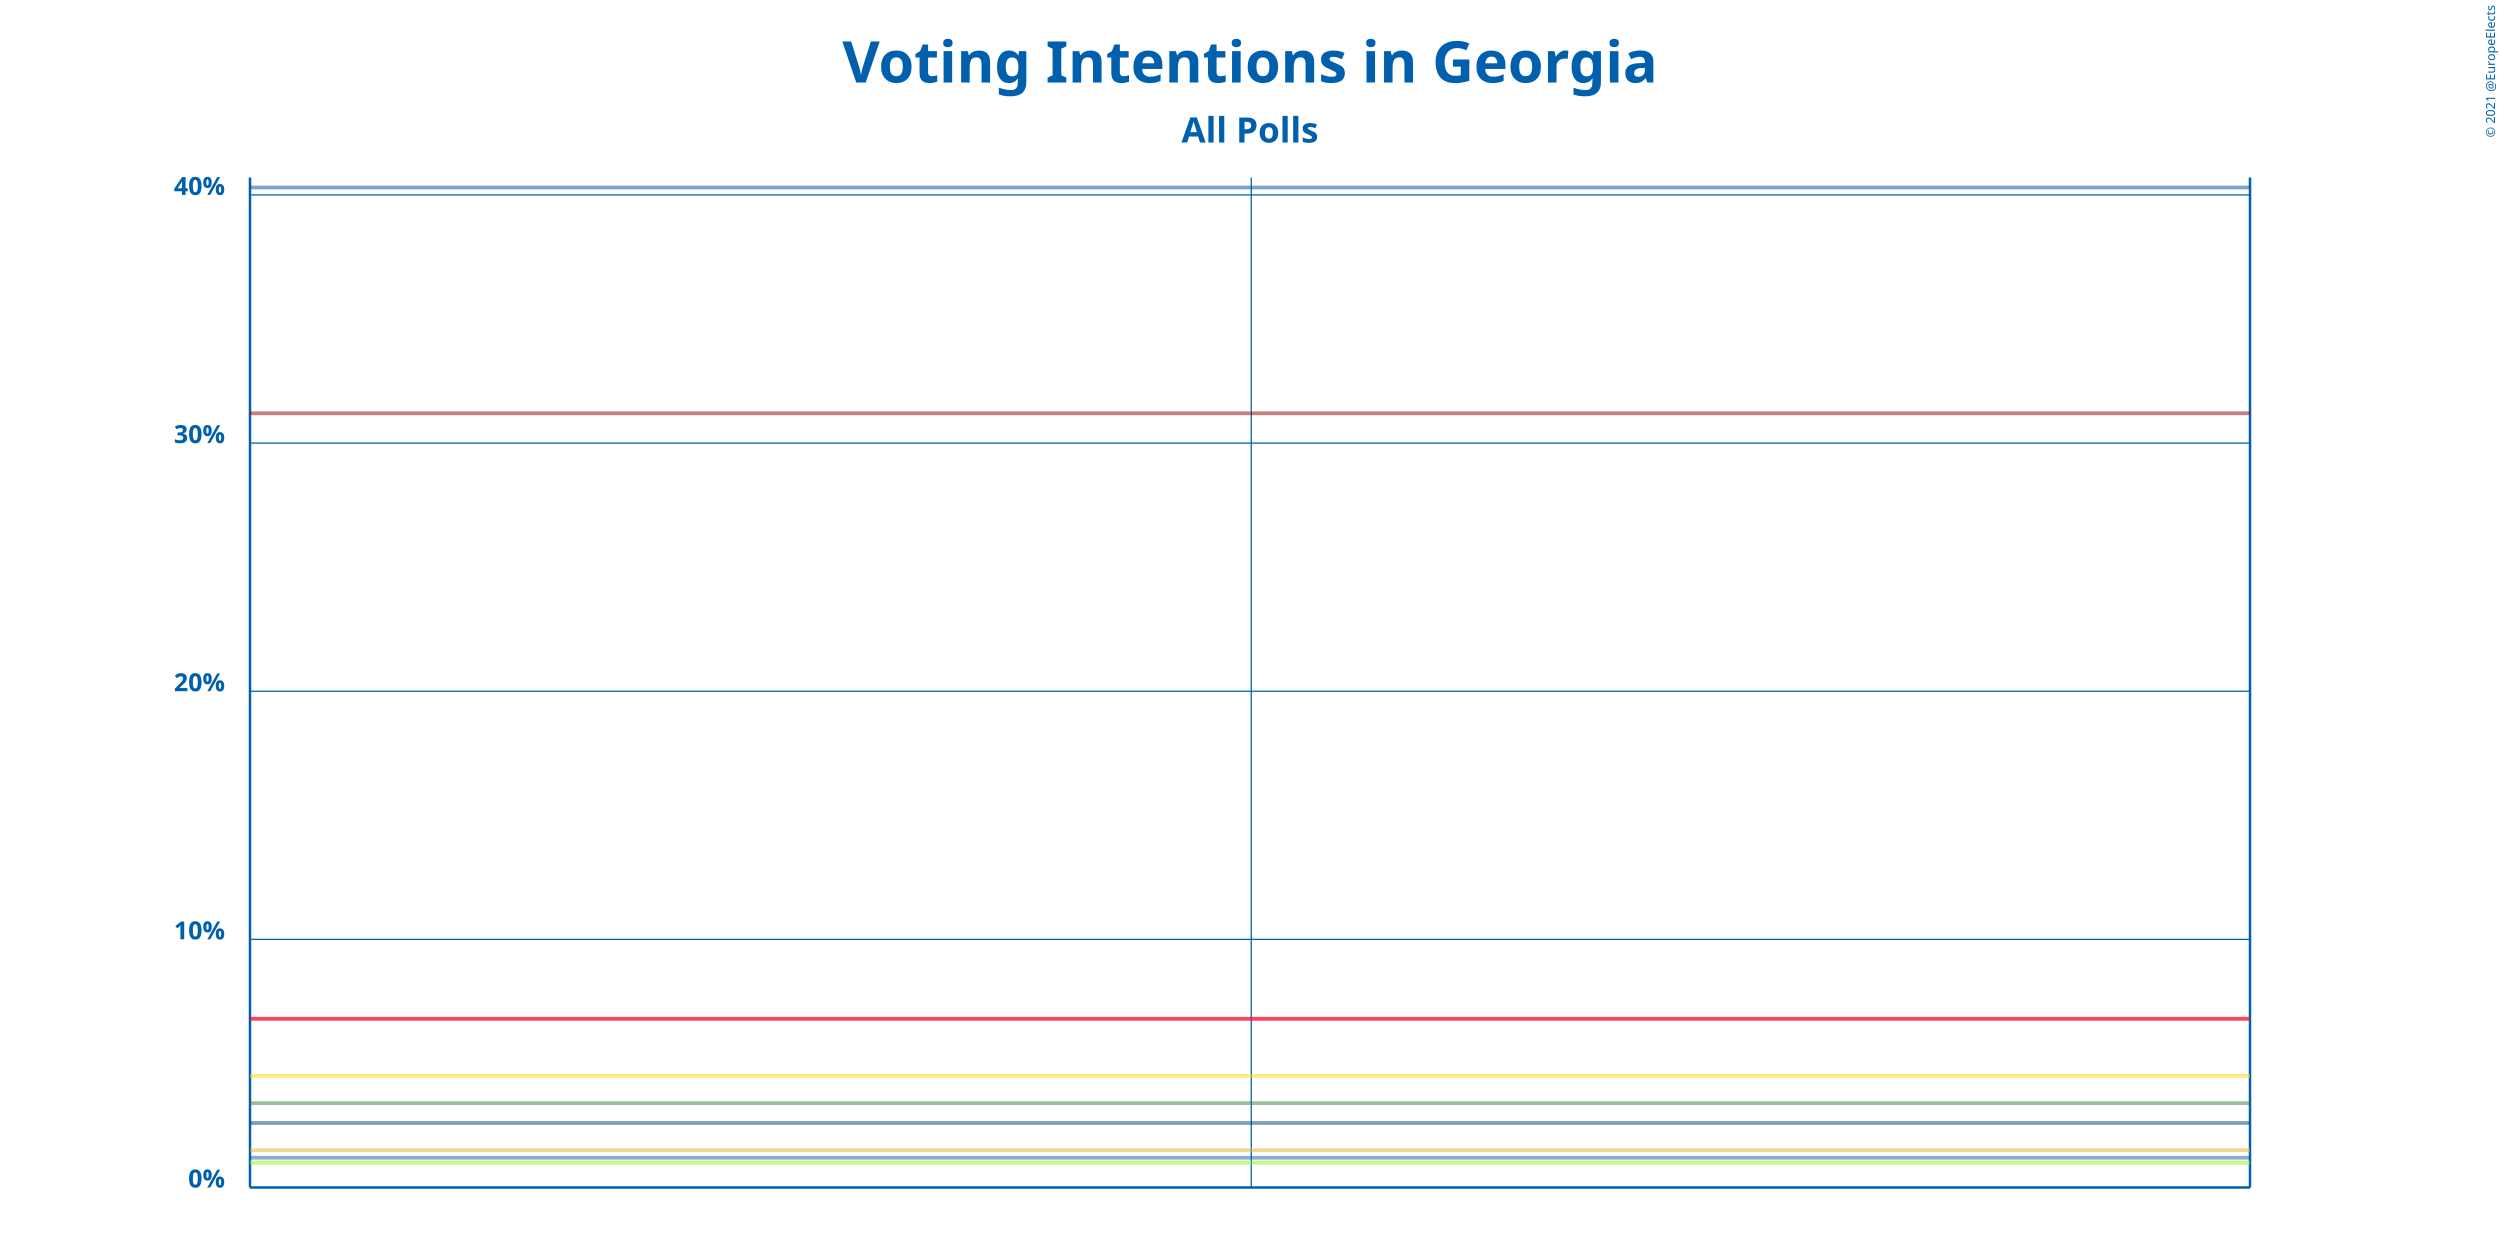
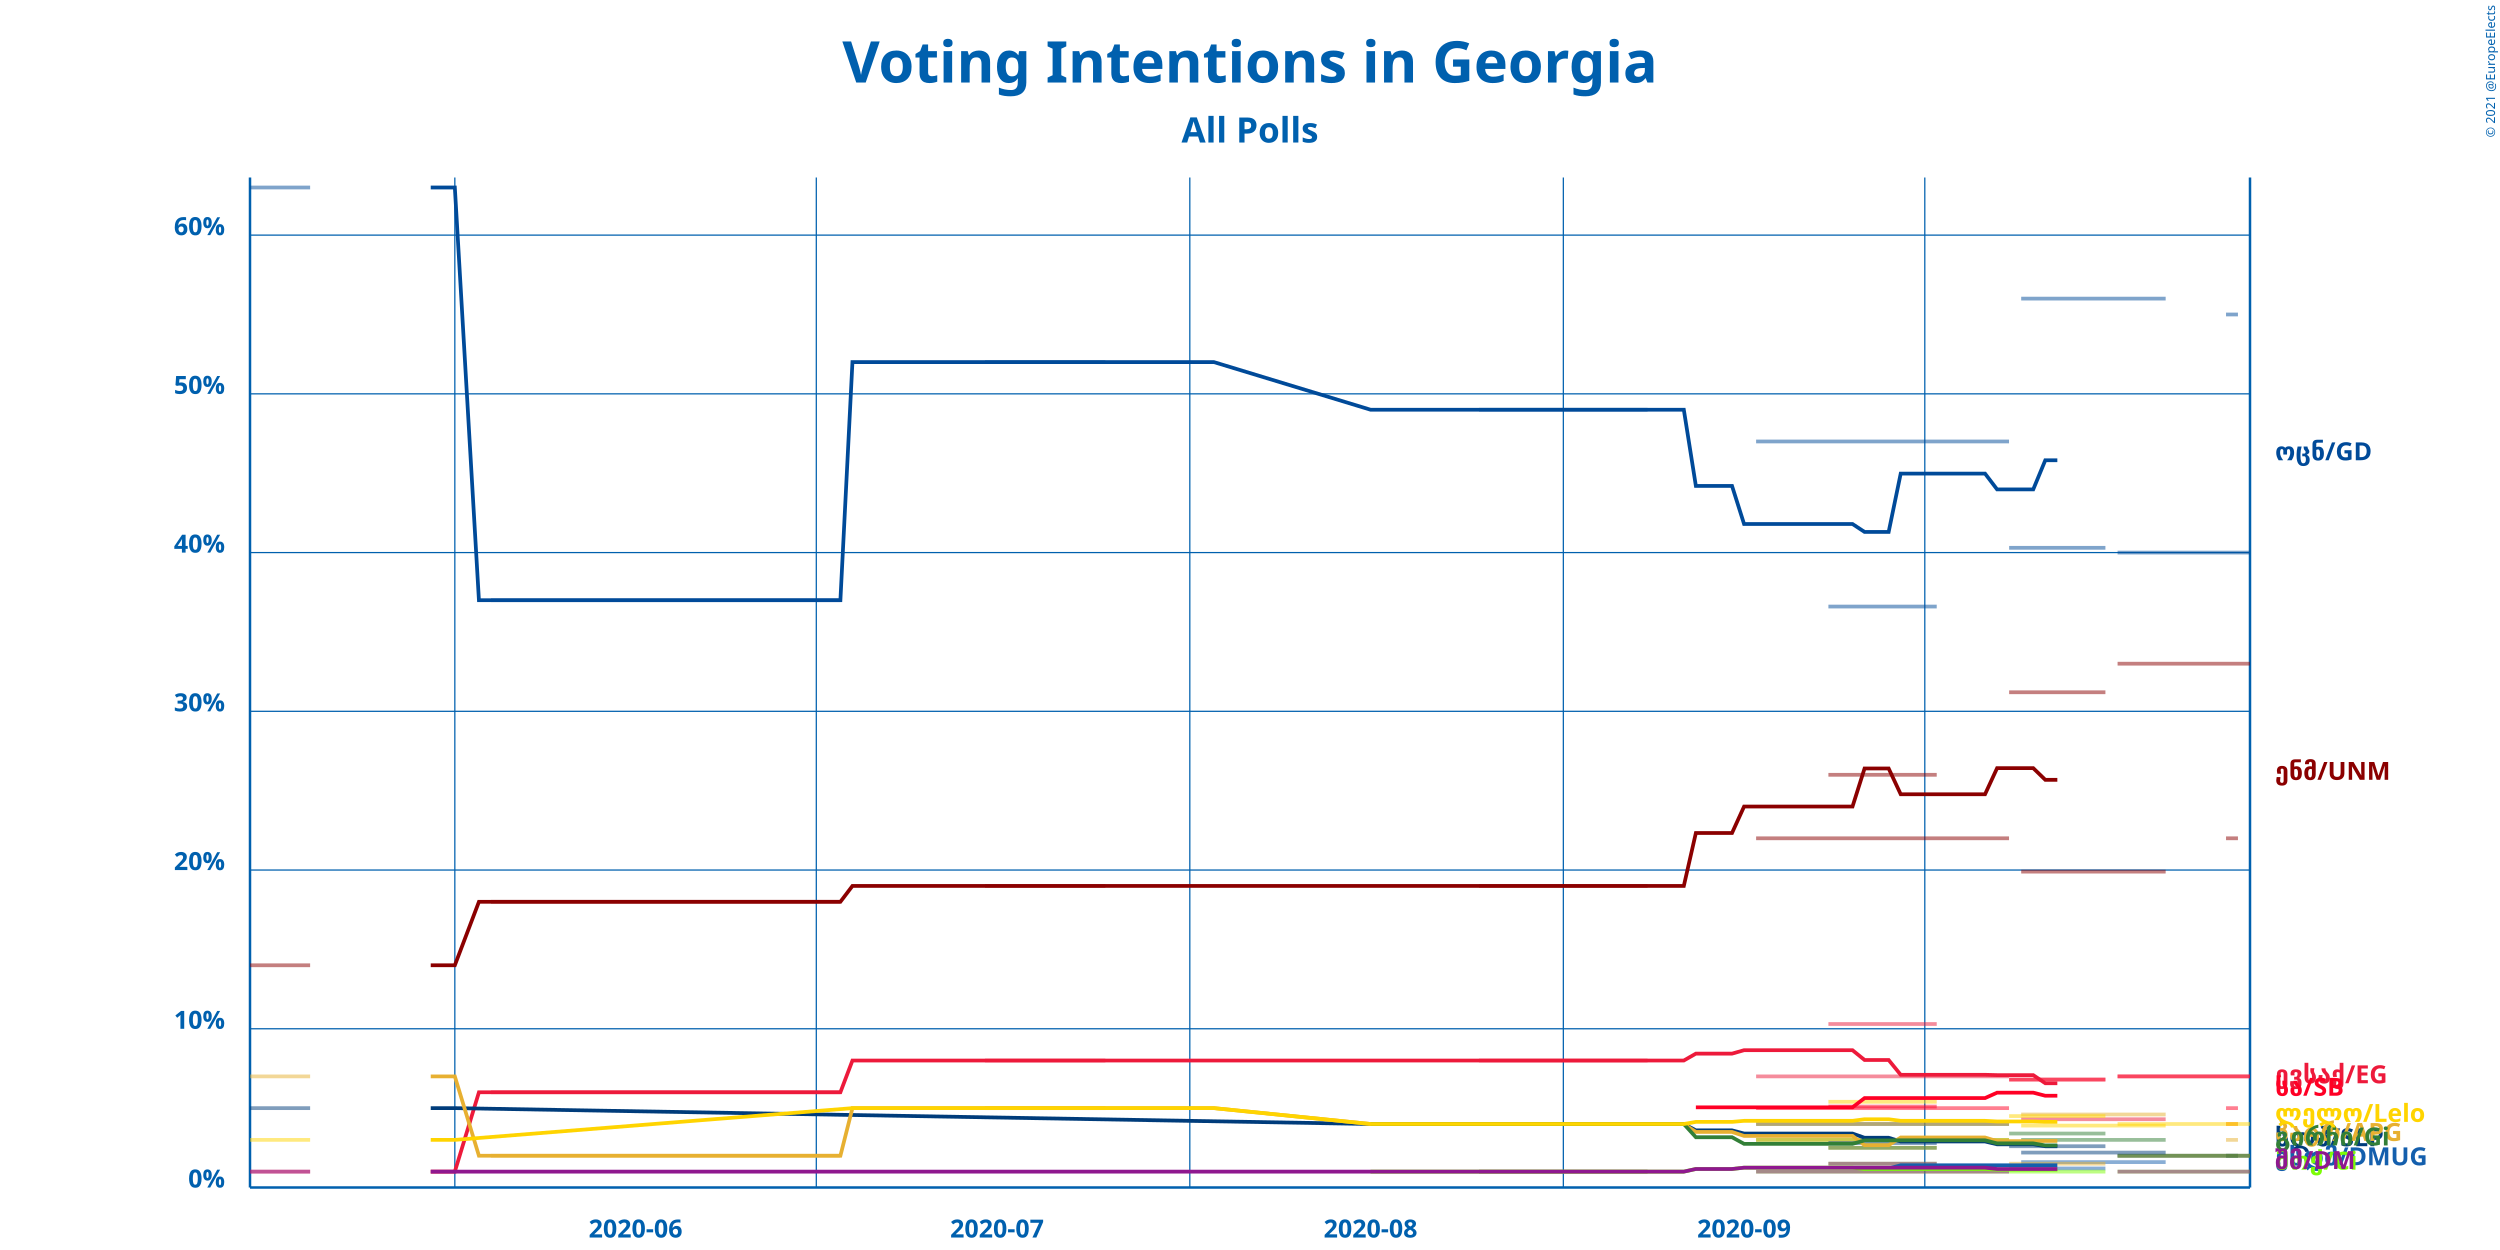
<svg HEIGHT="1000" WIDTH="2000">
  <rect fill="#FFFFFF" height="1000" stroke="none" width="2000" x="0" y="0" />
  <text fill="#0060AE" font-family="'Advent Pro'" font-size="46px" font-style="normal" font-weight="bold" text-align="center" text-anchor="middle" x="1000" y="66">Voting Intentions in Georgia</text>
  <text fill="#0060AE" font-family="'Advent Pro'" font-size="28px" font-style="normal" font-weight="bold" text-align="center" text-anchor="middle" x="1000" y="114">All Polls</text>
  <text fill="#0060AE" font-family="'Advent Pro'" font-size="10px" font-style="normal" font-weight="normal" text-align="center" text-anchor="end" transform="rotate(270)" x="-4" y="1996">© 2021 @EuropeElects</text>
  <g>
    <g>
      <line stroke="#0060AE" stroke-width="2" x1="200.0" x2="1800.0" y1="950.0" y2="950.0" />
      <text fill="#0060AE" font-family="'Advent Pro'" font-size="20px" font-style="normal" font-weight="bold" text-align="center" text-anchor="end" x="180.0" y="950.0">0%</text>
      <line stroke="#0060AE" stroke-width="2" x1="200.0" x2="200.0" y1="950.0" y2="142.0" />
      <line stroke="#0060AE" stroke-width="2" x1="1800.0" x2="1800.0" y1="950.0" y2="142.0" />
-       <line stroke="#0060AE" stroke-width="1" x1="1001.001" x2="1001.001" y1="950.0" y2="142.0" />
-       <line stroke="#0060AE" stroke-width="1" x1="200.0" x2="1800.0" y1="751.489" y2="751.489" />
-       <text fill="#0060AE" font-family="'Advent Pro'" font-size="20px" font-style="normal" font-weight="bold" text-align="center" text-anchor="end" x="180.0" y="751.489">10%</text>
-       <line stroke="#0060AE" stroke-width="1" x1="200.0" x2="1800.0" y1="552.978" y2="552.978" />
-       <text fill="#0060AE" font-family="'Advent Pro'" font-size="20px" font-style="normal" font-weight="bold" text-align="center" text-anchor="end" x="180.0" y="552.978">20%</text>
-       <line stroke="#0060AE" stroke-width="1" x1="200.0" x2="1800.0" y1="354.467" y2="354.467" />
-       <text fill="#0060AE" font-family="'Advent Pro'" font-size="20px" font-style="normal" font-weight="bold" text-align="center" text-anchor="end" x="180.0" y="354.467">30%</text>
-       <line stroke="#0060AE" stroke-width="1" x1="200.0" x2="1800.0" y1="155.955" y2="155.955" />
-       <text fill="#0060AE" font-family="'Advent Pro'" font-size="20px" font-style="normal" font-weight="bold" text-align="center" text-anchor="end" x="180.0" y="155.955">40%</text>
+       <line stroke="#0060AE" stroke-width="1" x1="363.865" x2="363.865" y1="950.0" y2="142.0" />
+       <text fill="#0060AE" font-family="'Advent Pro'" font-size="20px" font-style="normal" font-weight="bold" text-align="center" text-anchor="middle" x="508.452" y="990.0">2020-06</text>
+       <line stroke="#0060AE" stroke-width="1" x1="653.039" x2="653.039" y1="950.0" y2="142.0" />
+       <text fill="#0060AE" font-family="'Advent Pro'" font-size="20px" font-style="normal" font-weight="bold" text-align="center" text-anchor="middle" x="797.626" y="990.0">2020-07</text>
+       <line stroke="#0060AE" stroke-width="1" x1="951.853" x2="951.853" y1="950.0" y2="142.0" />
+       <text fill="#0060AE" font-family="'Advent Pro'" font-size="20px" font-style="normal" font-weight="bold" text-align="center" text-anchor="middle" x="1096.44" y="990.0">2020-08</text>
+       <line stroke="#0060AE" stroke-width="1" x1="1250.666" x2="1250.666" y1="950.0" y2="142.0" />
+       <text fill="#0060AE" font-family="'Advent Pro'" font-size="20px" font-style="normal" font-weight="bold" text-align="center" text-anchor="middle" x="1395.253" y="990.0">2020-09</text>
+       <line stroke="#0060AE" stroke-width="1" x1="1539.84" x2="1539.84" y1="950.0" y2="142.0" />
+       <line stroke="#0060AE" stroke-width="1" x1="200.0" x2="1800.0" y1="823.016" y2="823.016" />
+       <text fill="#0060AE" font-family="'Advent Pro'" font-size="20px" font-style="normal" font-weight="bold" text-align="center" text-anchor="end" x="180.0" y="823.016">10%</text>
+       <line stroke="#0060AE" stroke-width="1" x1="200.0" x2="1800.0" y1="696.032" y2="696.032" />
+       <text fill="#0060AE" font-family="'Advent Pro'" font-size="20px" font-style="normal" font-weight="bold" text-align="center" text-anchor="end" x="180.0" y="696.032">20%</text>
+       <line stroke="#0060AE" stroke-width="1" x1="200.0" x2="1800.0" y1="569.048" y2="569.048" />
+       <text fill="#0060AE" font-family="'Advent Pro'" font-size="20px" font-style="normal" font-weight="bold" text-align="center" text-anchor="end" x="180.0" y="569.048">30%</text>
+       <line stroke="#0060AE" stroke-width="1" x1="200.0" x2="1800.0" y1="442.063" y2="442.063" />
+       <text fill="#0060AE" font-family="'Advent Pro'" font-size="20px" font-style="normal" font-weight="bold" text-align="center" text-anchor="end" x="180.0" y="442.063">40%</text>
+       <line stroke="#0060AE" stroke-width="1" x1="200.0" x2="1800.0" y1="315.079" y2="315.079" />
+       <text fill="#0060AE" font-family="'Advent Pro'" font-size="20px" font-style="normal" font-weight="bold" text-align="center" text-anchor="end" x="180.0" y="315.079">50%</text>
+       <line stroke="#0060AE" stroke-width="1" x1="200.0" x2="1800.0" y1="188.095" y2="188.095" />
+       <text fill="#0060AE" font-family="'Advent Pro'" font-size="20px" font-style="normal" font-weight="bold" text-align="center" text-anchor="end" x="180.0" y="188.095">60%</text>
    </g>
    <g>
-       <line stroke="#004A99" stroke-opacity="0.5" stroke-width="3" x1="200.0" x2="1800.0" y1="150.0" y2="150.0" />
-       <line stroke="#8B0000" stroke-opacity="0.5" stroke-width="3" x1="200.0" x2="1800.0" y1="330.645" y2="330.645" />
-       <line stroke="#ED1A3B" stroke-opacity="0.5" stroke-width="3" x1="200.0" x2="1800.0" y1="815.012" y2="815.012" />
-       <line stroke="#003C7B" stroke-opacity="0.5" stroke-width="3" x1="200.0" x2="1800.0" y1="898.387" y2="898.387" />
-       <line stroke="#E7B031" stroke-opacity="0.5" stroke-width="3" x1="200.0" x2="1800.0" y1="920.223" y2="920.223" />
-       <line stroke="#145FAD" stroke-opacity="0.5" stroke-width="3" x1="200.0" x2="1800.0" y1="926.179" y2="926.179" />
-       <line stroke="#7CFC07" stroke-opacity="0.5" stroke-width="3" x1="200.0" x2="1800.0" y1="930.149" y2="930.149" />
-       <line stroke="#327F37" stroke-opacity="0.5" stroke-width="3" x1="200.0" x2="1800.0" y1="882.506" y2="882.506" />
-       <line stroke="#FFD400" stroke-opacity="0.5" stroke-width="3" x1="200.0" x2="1800.0" y1="860.67" y2="860.67" />
-       <line stroke="#FF0025" stroke-opacity="0.5" stroke-width="3" x1="200.0" x2="1800.0" y1="815.012" y2="815.012" />
+       <line stroke="#004A99" stroke-opacity="0.5" stroke-width="3" x1="1780.818" x2="1790.361" y1="251.587" y2="251.587" />
+       <line stroke="#8B0000" stroke-opacity="0.5" stroke-width="3" x1="1780.818" x2="1790.361" y1="670.635" y2="670.635" />
+       <line stroke="#ED1A3B" stroke-opacity="0.5" stroke-width="3" x1="1780.818" x2="1790.361" y1="899.206" y2="899.206" />
+       <line stroke="#003C7B" stroke-opacity="0.5" stroke-width="3" x1="1780.818" x2="1790.361" y1="924.603" y2="924.603" />
+       <line stroke="#E7B031" stroke-opacity="0.5" stroke-width="3" x1="1780.818" x2="1790.361" y1="911.905" y2="911.905" />
+       <line stroke="#327F37" stroke-opacity="0.5" stroke-width="3" x1="1780.818" x2="1790.361" y1="924.603" y2="924.603" />
+       <line stroke="#FFD400" stroke-opacity="0.5" stroke-width="3" x1="1780.818" x2="1790.361" y1="899.206" y2="899.206" />
+       <line stroke="#FF0025" stroke-opacity="0.5" stroke-width="3" x1="1780.818" x2="1790.361" y1="886.508" y2="886.508" />
+       <line stroke-opacity="0.5" stroke-width="3" x1="1780.818" x2="1790.361" y1="848.413" y2="848.413" />
+       <line stroke="#004A99" stroke-opacity="0.5" stroke-width="3" x1="1694.066" x2="1800.0" y1="442.063" y2="442.063" />
+       <line stroke="#8B0000" stroke-opacity="0.5" stroke-width="3" x1="1694.066" x2="1800.0" y1="530.952" y2="530.952" />
+       <line stroke="#ED1A3B" stroke-opacity="0.5" stroke-width="3" x1="1694.066" x2="1800.0" y1="861.111" y2="861.111" />
+       <line stroke="#003C7B" stroke-opacity="0.5" stroke-width="3" x1="1694.066" x2="1800.0" y1="924.603" y2="924.603" />
+       <line stroke="#E7B031" stroke-opacity="0.5" stroke-width="3" x1="1694.066" x2="1800.0" y1="924.603" y2="924.603" />
+       <line stroke="#7CFC07" stroke-opacity="0.5" stroke-width="3" x1="1694.066" x2="1800.0" y1="937.302" y2="937.302" />
+       <line stroke="#327F37" stroke-opacity="0.5" stroke-width="3" x1="1694.066" x2="1800.0" y1="924.603" y2="924.603" />
+       <line stroke="#FFD400" stroke-opacity="0.5" stroke-width="3" x1="1694.066" x2="1800.0" y1="899.206" y2="899.206" />
+       <line stroke="#8F188F" stroke-opacity="0.5" stroke-width="3" x1="1694.066" x2="1800.0" y1="937.302" y2="937.302" />
+       <line stroke="#FF0025" stroke-opacity="0.5" stroke-width="3" x1="1694.066" x2="1800.0" y1="861.111" y2="861.111" />
+       <line stroke="#004A99" stroke-opacity="0.5" stroke-width="3" x1="1616.953" x2="1732.526" y1="238.889" y2="238.889" />
+       <line stroke="#8B0000" stroke-opacity="0.5" stroke-width="3" x1="1616.953" x2="1732.526" y1="697.302" y2="697.302" />
+       <line stroke="#ED1A3B" stroke-opacity="0.5" stroke-width="3" x1="1616.953" x2="1732.526" y1="895.397" y2="895.397" />
+       <line stroke="#003C7B" stroke-opacity="0.5" stroke-width="3" x1="1616.953" x2="1732.526" y1="922.063" y2="922.063" />
+       <line stroke="#E7B031" stroke-opacity="0.5" stroke-width="3" x1="1616.953" x2="1732.526" y1="891.587" y2="891.587" />
+       <line stroke="#145FAD" stroke-opacity="0.5" stroke-width="3" x1="1616.953" x2="1732.526" y1="929.683" y2="929.683" />
+       <line stroke="#327F37" stroke-opacity="0.5" stroke-width="3" x1="1616.953" x2="1732.526" y1="911.905" y2="911.905" />
+       <line stroke="#FFD400" stroke-opacity="0.5" stroke-width="3" x1="1616.953" x2="1732.526" y1="900.476" y2="900.476" />
+       <line stroke-opacity="0.5" stroke-width="3" x1="1616.953" x2="1732.526" y1="892.857" y2="892.857" />
+       <line stroke="#004A99" stroke-opacity="0.5" stroke-width="3" x1="1607.314" x2="1684.33" y1="438.254" y2="438.254" />
+       <line stroke="#8B0000" stroke-opacity="0.5" stroke-width="3" x1="1607.314" x2="1684.33" y1="553.81" y2="553.81" />
+       <line stroke="#ED1A3B" stroke-opacity="0.5" stroke-width="3" x1="1607.314" x2="1684.33" y1="863.651" y2="863.651" />
+       <line stroke="#003C7B" stroke-opacity="0.5" stroke-width="3" x1="1607.314" x2="1684.33" y1="916.984" y2="916.984" />
+       <line stroke="#E7B031" stroke-opacity="0.5" stroke-width="3" x1="1607.314" x2="1684.33" y1="930.952" y2="930.952" />
+       <line stroke="#145FAD" stroke-opacity="0.5" stroke-width="3" x1="1607.314" x2="1684.33" y1="934.762" y2="934.762" />
+       <line stroke="#7CFC07" stroke-opacity="0.5" stroke-width="3" x1="1607.314" x2="1684.33" y1="937.302" y2="937.302" />
+       <line stroke="#327F37" stroke-opacity="0.5" stroke-width="3" x1="1607.314" x2="1684.33" y1="906.825" y2="906.825" />
+       <line stroke="#FFD400" stroke-opacity="0.5" stroke-width="3" x1="1607.314" x2="1684.33" y1="892.857" y2="892.857" />
+       <line stroke="#FF0025" stroke-opacity="0.5" stroke-width="3" x1="1607.314" x2="1684.33" y1="863.651" y2="863.651" />
+       <line stroke="#004A99" stroke-opacity="0.5" stroke-width="3" x1="1404.892" x2="1607.217" y1="353.175" y2="353.175" />
+       <line stroke="#8B0000" stroke-opacity="0.5" stroke-width="3" x1="1404.892" x2="1607.217" y1="670.635" y2="670.635" />
+       <line stroke="#ED1A3B" stroke-opacity="0.5" stroke-width="3" x1="1404.892" x2="1607.217" y1="861.111" y2="861.111" />
+       <line stroke="#003C7B" stroke-opacity="0.5" stroke-width="3" x1="1404.892" x2="1607.217" y1="899.206" y2="899.206" />
+       <line stroke="#E7B031" stroke-opacity="0.5" stroke-width="3" x1="1404.892" x2="1607.217" y1="899.206" y2="899.206" />
+       <line stroke="#7CFC07" stroke-opacity="0.5" stroke-width="3" x1="1404.892" x2="1607.217" y1="937.302" y2="937.302" />
+       <line stroke="#327F37" stroke-opacity="0.5" stroke-width="3" x1="1404.892" x2="1607.217" y1="911.905" y2="911.905" />
+       <line stroke="#FFD400" stroke-opacity="0.5" stroke-width="3" x1="1404.892" x2="1607.217" y1="911.905" y2="911.905" />
+       <line stroke="#8F188F" stroke-opacity="0.5" stroke-width="3" x1="1404.892" x2="1607.217" y1="937.302" y2="937.302" />
+       <line stroke="#FF0025" stroke-opacity="0.5" stroke-width="3" x1="1404.892" x2="1607.217" y1="886.508" y2="886.508" />
+       <line stroke-opacity="0.5" stroke-width="3" x1="1404.892" x2="1607.217" y1="937.302" y2="937.302" />
+       <line stroke="#004A99" stroke-opacity="0.5" stroke-width="3" x1="1462.727" x2="1549.382" y1="485.238" y2="485.238" />
+       <line stroke="#8B0000" stroke-opacity="0.5" stroke-width="3" x1="1462.727" x2="1549.382" y1="619.841" y2="619.841" />
+       <line stroke="#ED1A3B" stroke-opacity="0.5" stroke-width="3" x1="1462.727" x2="1549.382" y1="819.206" y2="819.206" />
+       <line stroke="#003C7B" stroke-opacity="0.5" stroke-width="3" x1="1462.727" x2="1549.382" y1="914.444" y2="914.444" />
+       <line stroke="#E7B031" stroke-opacity="0.5" stroke-width="3" x1="1462.727" x2="1549.382" y1="918.254" y2="918.254" />
+       <line stroke="#7CFC07" stroke-opacity="0.5" stroke-width="3" x1="1462.727" x2="1549.382" y1="930.952" y2="930.952" />
+       <line stroke="#327F37" stroke-opacity="0.5" stroke-width="3" x1="1462.727" x2="1549.382" y1="918.254" y2="918.254" />
+       <line stroke="#FFD400" stroke-opacity="0.5" stroke-width="3" x1="1462.727" x2="1549.382" y1="881.429" y2="881.429" />
+       <line stroke="#8F188F" stroke-opacity="0.5" stroke-width="3" x1="1462.727" x2="1549.382" y1="930.952" y2="930.952" />
+       <line stroke="#FF0025" stroke-opacity="0.5" stroke-width="3" x1="1462.727" x2="1549.382" y1="885.238" y2="885.238" />
+       <line stroke="#004A99" stroke-opacity="0.5" stroke-width="3" x1="1183.192" x2="1318.043" y1="327.778" y2="327.778" />
+       <line stroke="#8B0000" stroke-opacity="0.5" stroke-width="3" x1="1183.192" x2="1318.043" y1="708.73" y2="708.73" />
+       <line stroke="#ED1A3B" stroke-opacity="0.5" stroke-width="3" x1="1183.192" x2="1318.043" y1="848.413" y2="848.413" />
+       <line stroke="#003C7B" stroke-opacity="0.5" stroke-width="3" x1="1183.192" x2="1318.043" y1="899.206" y2="899.206" />
+       <line stroke="#E7B031" stroke-opacity="0.5" stroke-width="3" x1="1183.192" x2="1318.043" y1="899.206" y2="899.206" />
+       <line stroke="#7CFC07" stroke-opacity="0.5" stroke-width="3" x1="1183.192" x2="1318.043" y1="937.302" y2="937.302" />
+       <line stroke="#327F37" stroke-opacity="0.5" stroke-width="3" x1="1183.192" x2="1318.043" y1="899.206" y2="899.206" />
+       <line stroke="#FFD400" stroke-opacity="0.5" stroke-width="3" x1="1183.192" x2="1318.043" y1="899.206" y2="899.206" />
+       <line stroke="#8F188F" stroke-opacity="0.5" stroke-width="3" x1="1183.192" x2="1318.043" y1="937.302" y2="937.302" />
+       <line stroke-opacity="0.5" stroke-width="3" x1="1183.192" x2="1318.043" y1="911.905" y2="911.905" />
+       <line stroke="#004A99" stroke-opacity="0.5" stroke-width="3" x1="787.987" x2="884.282" y1="289.683" y2="289.683" />
+       <line stroke="#8B0000" stroke-opacity="0.5" stroke-width="3" x1="787.987" x2="884.282" y1="708.73" y2="708.73" />
+       <line stroke="#ED1A3B" stroke-opacity="0.5" stroke-width="3" x1="787.987" x2="884.282" y1="848.413" y2="848.413" />
+       <line stroke="#E7B031" stroke-opacity="0.5" stroke-width="3" x1="787.987" x2="884.282" y1="886.508" y2="886.508" />
+       <line stroke="#FFD400" stroke-opacity="0.5" stroke-width="3" x1="787.987" x2="884.282" y1="886.508" y2="886.508" />
+       <line stroke-opacity="0.5" stroke-width="3" x1="787.987" x2="884.282" y1="899.206" y2="899.206" />
+       <line stroke="#004A99" stroke-opacity="0.5" stroke-width="3" x1="392.783" x2="672.221" y1="480.159" y2="480.159" />
+       <line stroke="#8B0000" stroke-opacity="0.5" stroke-width="3" x1="392.783" x2="672.221" y1="721.429" y2="721.429" />
+       <line stroke="#ED1A3B" stroke-opacity="0.5" stroke-width="3" x1="392.783" x2="672.221" y1="873.81" y2="873.81" />
+       <line stroke="#E7B031" stroke-opacity="0.5" stroke-width="3" x1="392.783" x2="672.221" y1="924.603" y2="924.603" />
+       <line stroke-opacity="0.5" stroke-width="3" x1="392.783" x2="672.221" y1="873.81" y2="873.81" />
+       <line stroke="#004A99" stroke-opacity="0.5" stroke-width="3" x1="200.0" x2="248.099" y1="150.0" y2="150.0" />
+       <line stroke="#8B0000" stroke-opacity="0.5" stroke-width="3" x1="200.0" x2="248.099" y1="772.222" y2="772.222" />
+       <line stroke="#ED1A3B" stroke-opacity="0.5" stroke-width="3" x1="200.0" x2="248.099" y1="937.302" y2="937.302" />
+       <line stroke="#003C7B" stroke-opacity="0.5" stroke-width="3" x1="200.0" x2="248.099" y1="886.508" y2="886.508" />
+       <line stroke="#E7B031" stroke-opacity="0.5" stroke-width="3" x1="200.0" x2="248.099" y1="861.111" y2="861.111" />
+       <line stroke="#FFD400" stroke-opacity="0.5" stroke-width="3" x1="200.0" x2="248.099" y1="911.905" y2="911.905" />
+       <line stroke="#8F188F" stroke-opacity="0.5" stroke-width="3" x1="200.0" x2="248.099" y1="937.302" y2="937.302" />
    </g>
-     <g />
+     <g>
+       <polyline fill="none" points="344.587,150.0 354.226,150.0 363.865,150.0  383.144,480.159 392.783,480.159 402.422,480.159 412.061,480.159 421.7,480.159 431.339,480.159 440.978,480.159 450.618,480.159 460.257,480.159 469.896,480.159 479.535,480.159 489.174,480.159 498.813,480.159 508.452,480.159 518.091,480.159 527.731,480.159 537.37,480.159 547.009,480.159 556.648,480.159 566.287,480.159 575.926,480.159 585.565,480.159 595.205,480.159 604.844,480.159 614.483,480.159 624.122,480.159 633.761,480.159 643.4,480.159 653.039,480.159 662.678,480.159 672.318,480.159 681.957,289.683 691.596,289.683 701.235,289.683 710.874,289.683 720.513,289.683 730.152,289.683 739.792,289.683 749.431,289.683 759.07,289.683 768.709,289.683 778.348,289.683 787.987,289.683 797.626,289.683 807.265,289.683 816.905,289.683 826.544,289.683 836.183,289.683 845.822,289.683 855.461,289.683 865.1,289.683 874.739,289.683 884.379,289.683 894.018,289.683 903.657,289.683 913.296,289.683 922.935,289.683 932.574,289.683 942.213,289.683 951.853,289.683 961.492,289.683 971.131,289.683             1096.44,327.778 1106.079,327.778 1115.718,327.778 1125.357,327.778 1134.996,327.778 1144.635,327.778 1154.274,327.778 1163.913,327.778 1173.553,327.778 1183.192,327.778 1192.831,327.778 1202.47,327.778 1212.109,327.778 1221.748,327.778 1231.387,327.778 1241.027,327.778 1250.666,327.778 1260.305,327.778 1269.944,327.778 1279.583,327.778 1289.222,327.778 1298.861,327.778 1308.501,327.778 1318.14,327.778 1327.779,327.778 1337.418,327.778 1347.057,327.778 1356.696,388.73 1366.335,388.73 1375.974,388.73 1385.614,388.73 1395.253,419.206 1404.892,419.206 1414.531,419.206 1424.17,419.206 1433.809,419.206 1443.448,419.206 1453.088,419.206 1462.727,419.206 1472.366,419.206 1482.005,419.206 1491.644,425.556 1501.283,425.556 1510.922,425.556 1520.561,378.889 1530.201,378.889 1539.84,378.889 1549.479,378.889 1559.118,378.889 1568.757,378.889 1578.396,378.889 1588.035,378.889 1597.675,391.524 1607.314,391.524 1616.953,391.524 1626.592,391.524 1636.231,368.201 1645.87,368.201" stroke="#004A99" stroke-width="3" />
+       <text fill="#004A99" font-family="'Advent Pro'" font-size="20px" font-style="normal" font-weight="bold" text-align="center" text-anchor="start" x="1820.0" y="368.201">ოცნ/GD</text>
+       <polyline fill="none" points="344.587,772.222 354.226,772.222 363.865,772.222  383.144,721.429 392.783,721.429 402.422,721.429 412.061,721.429 421.7,721.429 431.339,721.429 440.978,721.429 450.618,721.429 460.257,721.429 469.896,721.429 479.535,721.429 489.174,721.429 498.813,721.429 508.452,721.429 518.091,721.429 527.731,721.429 537.37,721.429 547.009,721.429 556.648,721.429 566.287,721.429 575.926,721.429 585.565,721.429 595.205,721.429 604.844,721.429 614.483,721.429 624.122,721.429 633.761,721.429 643.4,721.429 653.039,721.429 662.678,721.429 672.318,721.429 681.957,708.73 691.596,708.73 701.235,708.73 710.874,708.73 720.513,708.73 730.152,708.73 739.792,708.73 749.431,708.73 759.07,708.73 768.709,708.73 778.348,708.73 787.987,708.73 797.626,708.73 807.265,708.73 816.905,708.73 826.544,708.73 836.183,708.73 845.822,708.73 855.461,708.73 865.1,708.73 874.739,708.73 884.379,708.73 894.018,708.73 903.657,708.73 913.296,708.73 922.935,708.73 932.574,708.73 942.213,708.73 951.853,708.73 961.492,708.73 971.131,708.73             1096.44,708.73 1106.079,708.73 1115.718,708.73 1125.357,708.73 1134.996,708.73 1144.635,708.73 1154.274,708.73 1163.913,708.73 1173.553,708.73 1183.192,708.73 1192.831,708.73 1202.47,708.73 1212.109,708.73 1221.748,708.73 1231.387,708.73 1241.027,708.73 1250.666,708.73 1260.305,708.73 1269.944,708.73 1279.583,708.73 1289.222,708.73 1298.861,708.73 1308.501,708.73 1318.14,708.73 1327.779,708.73 1337.418,708.73 1347.057,708.73 1356.696,666.402 1366.335,666.402 1375.974,666.402 1385.614,666.402 1395.253,645.238 1404.892,645.238 1414.531,645.238 1424.17,645.238 1433.809,645.238 1443.448,645.238 1453.088,645.238 1462.727,645.238 1472.366,645.238 1482.005,645.238 1491.644,614.762 1501.283,614.762 1510.922,614.762 1520.561,635.397 1530.201,635.397 1539.84,635.397 1549.479,635.397 1559.118,635.397 1568.757,635.397 1578.396,635.397 1588.035,635.397 1597.675,614.508 1607.314,614.508 1616.953,614.508 1626.592,614.508 1636.231,623.862 1645.87,623.862" stroke="#8B0000" stroke-width="3" />
+       <text fill="#8B0000" font-family="'Advent Pro'" font-size="20px" font-style="normal" font-weight="bold" text-align="center" text-anchor="start" x="1820.0" y="623.862">ენმ/UNM</text>
+       <polyline fill="none" points="344.587,937.302 354.226,937.302 363.865,937.302  383.144,873.81 392.783,873.81 402.422,873.81 412.061,873.81 421.7,873.81 431.339,873.81 440.978,873.81 450.618,873.81 460.257,873.81 469.896,873.81 479.535,873.81 489.174,873.81 498.813,873.81 508.452,873.81 518.091,873.81 527.731,873.81 537.37,873.81 547.009,873.81 556.648,873.81 566.287,873.81 575.926,873.81 585.565,873.81 595.205,873.81 604.844,873.81 614.483,873.81 624.122,873.81 633.761,873.81 643.4,873.81 653.039,873.81 662.678,873.81 672.318,873.81 681.957,848.413 691.596,848.413 701.235,848.413 710.874,848.413 720.513,848.413 730.152,848.413 739.792,848.413 749.431,848.413 759.07,848.413 768.709,848.413 778.348,848.413 787.987,848.413 797.626,848.413 807.265,848.413 816.905,848.413 826.544,848.413 836.183,848.413 845.822,848.413 855.461,848.413 865.1,848.413 874.739,848.413 884.379,848.413 894.018,848.413 903.657,848.413 913.296,848.413 922.935,848.413 932.574,848.413 942.213,848.413 951.853,848.413 961.492,848.413 971.131,848.413             1096.44,848.413 1106.079,848.413 1115.718,848.413 1125.357,848.413 1134.996,848.413 1144.635,848.413 1154.274,848.413 1163.913,848.413 1173.553,848.413 1183.192,848.413 1192.831,848.413 1202.47,848.413 1212.109,848.413 1221.748,848.413 1231.387,848.413 1241.027,848.413 1250.666,848.413 1260.305,848.413 1269.944,848.413 1279.583,848.413 1289.222,848.413 1298.861,848.413 1308.501,848.413 1318.14,848.413 1327.779,848.413 1337.418,848.413 1347.057,848.413 1356.696,842.91 1366.335,842.91 1375.974,842.91 1385.614,842.91 1395.253,840.159 1404.892,840.159 1414.531,840.159 1424.17,840.159 1433.809,840.159 1443.448,840.159 1453.088,840.159 1462.727,840.159 1472.366,840.159 1482.005,840.159 1491.644,847.989 1501.283,847.989 1510.922,847.989 1520.561,859.841 1530.201,859.841 1539.84,859.841 1549.479,859.841 1559.118,859.841 1568.757,859.841 1578.396,859.841 1588.035,859.841 1597.675,860.095 1607.314,860.095 1616.953,860.095 1626.592,860.095 1636.231,866.614 1645.87,866.614" stroke="#ED1A3B" stroke-width="3" />
+       <text fill="#ED1A3B" font-family="'Advent Pro'" font-size="20px" font-style="normal" font-weight="bold" text-align="center" text-anchor="start" x="1820.0" y="866.614">ევსაქ/EG</text>
+       <polyline fill="none" points="344.587,886.508 354.226,886.508 363.865,886.508                                                                            1096.44,899.206 1106.079,899.206 1115.718,899.206 1125.357,899.206 1134.996,899.206 1144.635,899.206 1154.274,899.206 1163.913,899.206 1173.553,899.206 1183.192,899.206 1192.831,899.206 1202.47,899.206 1212.109,899.206 1221.748,899.206 1231.387,899.206 1241.027,899.206 1250.666,899.206 1260.305,899.206 1269.944,899.206 1279.583,899.206 1289.222,899.206 1298.861,899.206 1308.501,899.206 1318.14,899.206 1327.779,899.206 1337.418,899.206 1347.057,899.206 1356.696,904.286 1366.335,904.286 1375.974,904.286 1385.614,904.286 1395.253,906.825 1404.892,906.825 1414.531,906.825 1424.17,906.825 1433.809,906.825 1443.448,906.825 1453.088,906.825 1462.727,906.825 1472.366,906.825 1482.005,906.825 1491.644,910.212 1501.283,910.212 1510.922,910.212 1520.561,913.175 1530.201,913.175 1539.84,913.175 1549.479,913.175 1559.118,913.175 1568.757,913.175 1578.396,913.175 1588.035,913.175 1597.675,915.46 1607.314,915.46 1616.953,915.46 1626.592,915.46 1636.231,916.984 1645.87,916.984" stroke="#003C7B" stroke-width="3" />
+       <text fill="#003C7B" font-family="'Advent Pro'" font-size="20px" font-style="normal" font-weight="bold" text-align="center" text-anchor="start" x="1820.0" y="916.984">სლპ/SLP</text>
+       <polyline fill="none" points="344.587,861.111 354.226,861.111 363.865,861.111  383.144,924.603 392.783,924.603 402.422,924.603 412.061,924.603 421.7,924.603 431.339,924.603 440.978,924.603 450.618,924.603 460.257,924.603 469.896,924.603 479.535,924.603 489.174,924.603 498.813,924.603 508.452,924.603 518.091,924.603 527.731,924.603 537.37,924.603 547.009,924.603 556.648,924.603 566.287,924.603 575.926,924.603 585.565,924.603 595.205,924.603 604.844,924.603 614.483,924.603 624.122,924.603 633.761,924.603 643.4,924.603 653.039,924.603 662.678,924.603 672.318,924.603 681.957,886.508 691.596,886.508 701.235,886.508 710.874,886.508 720.513,886.508 730.152,886.508 739.792,886.508 749.431,886.508 759.07,886.508 768.709,886.508 778.348,886.508 787.987,886.508 797.626,886.508 807.265,886.508 816.905,886.508 826.544,886.508 836.183,886.508 845.822,886.508 855.461,886.508 865.1,886.508 874.739,886.508 884.379,886.508 894.018,886.508 903.657,886.508 913.296,886.508 922.935,886.508 932.574,886.508 942.213,886.508 951.853,886.508 961.492,886.508 971.131,886.508             1096.44,899.206 1106.079,899.206 1115.718,899.206 1125.357,899.206 1134.996,899.206 1144.635,899.206 1154.274,899.206 1163.913,899.206 1173.553,899.206 1183.192,899.206 1192.831,899.206 1202.47,899.206 1212.109,899.206 1221.748,899.206 1231.387,899.206 1241.027,899.206 1250.666,899.206 1260.305,899.206 1269.944,899.206 1279.583,899.206 1289.222,899.206 1298.861,899.206 1308.501,899.206 1318.14,899.206 1327.779,899.206 1337.418,899.206 1347.057,899.206 1356.696,905.556 1366.335,905.556 1375.974,905.556 1385.614,905.556 1395.253,908.73 1404.892,908.73 1414.531,908.73 1424.17,908.73 1433.809,908.73 1443.448,908.73 1453.088,908.73 1462.727,908.73 1472.366,908.73 1482.005,908.73 1491.644,916.138 1501.283,916.138 1510.922,916.138 1520.561,910.0 1530.201,910.0 1539.84,910.0 1549.479,910.0 1559.118,910.0 1568.757,910.0 1578.396,910.0 1588.035,910.0 1597.675,912.921 1607.314,912.921 1616.953,912.921 1626.592,912.921 1636.231,912.751 1645.87,912.751" stroke="#E7B031" stroke-width="3" />
+       <text fill="#E7B031" font-family="'Advent Pro'" font-size="20px" font-style="normal" font-weight="bold" text-align="center" text-anchor="start" x="1820.0" y="912.751">პატრ/APG</text>
+       <polyline fill="none" points="                                                                                                                       1491.644,934.762 1501.283,934.762 1510.922,934.762 1520.561,932.222 1530.201,932.222 1539.84,932.222 1549.479,932.222 1559.118,932.222 1568.757,932.222 1578.396,932.222 1588.035,932.222 1597.675,932.222 1607.314,932.222 1616.953,932.222 1626.592,932.222 1636.231,932.222 1645.87,932.222" stroke="#145FAD" stroke-width="3" />
+       <text fill="#145FAD" font-family="'Advent Pro'" font-size="20px" font-style="normal" font-weight="bold" text-align="center" text-anchor="start" x="1820.0" y="932.222">ესდმ/DMUG</text>
+       <polyline fill="none" points="                                                                              1096.44,937.302 1106.079,937.302 1115.718,937.302 1125.357,937.302 1134.996,937.302 1144.635,937.302 1154.274,937.302 1163.913,937.302 1173.553,937.302 1183.192,937.302 1192.831,937.302 1202.47,937.302 1212.109,937.302 1221.748,937.302 1231.387,937.302 1241.027,937.302 1250.666,937.302 1260.305,937.302 1269.944,937.302 1279.583,937.302 1289.222,937.302 1298.861,937.302 1308.501,937.302 1318.14,937.302 1327.779,937.302 1337.418,937.302 1347.057,937.302 1356.696,935.185 1366.335,935.185 1375.974,935.185 1385.614,935.185 1395.253,934.127 1404.892,934.127 1414.531,934.127 1424.17,934.127 1433.809,934.127 1443.448,934.127 1453.088,934.127 1462.727,934.127 1472.366,934.127 1482.005,934.127 1491.644,935.185 1501.283,935.185 1510.922,935.185 1520.561,935.185 1530.201,935.185 1539.84,935.185 1549.479,935.185 1559.118,935.185 1568.757,935.185 1578.396,935.185 1588.035,935.185 1597.675,935.714 1607.314,935.714 1616.953,935.714 1626.592,935.714 1636.231,935.714 1645.87,935.714" stroke="#7CFC07" stroke-width="3" />
+       <text fill="#7CFC07" font-family="'Advent Pro'" font-size="20px" font-style="normal" font-weight="bold" text-align="center" text-anchor="start" x="1820.0" y="935.714">მოქ/Ci</text>
+       <polyline fill="none" points="                                                                              1096.44,899.206 1106.079,899.206 1115.718,899.206 1125.357,899.206 1134.996,899.206 1144.635,899.206 1154.274,899.206 1163.913,899.206 1173.553,899.206 1183.192,899.206 1192.831,899.206 1202.47,899.206 1212.109,899.206 1221.748,899.206 1231.387,899.206 1241.027,899.206 1250.666,899.206 1260.305,899.206 1269.944,899.206 1279.583,899.206 1289.222,899.206 1298.861,899.206 1308.501,899.206 1318.14,899.206 1327.779,899.206 1337.418,899.206 1347.057,899.206 1356.696,909.788 1366.335,909.788 1375.974,909.788 1385.614,909.788 1395.253,915.079 1404.892,915.079 1414.531,915.079 1424.17,915.079 1433.809,915.079 1443.448,915.079 1453.088,915.079 1462.727,915.079 1472.366,915.079 1482.005,915.079 1491.644,912.328 1501.283,912.328 1510.922,912.328 1520.561,912.222 1530.201,912.222 1539.84,912.222 1549.479,912.222 1559.118,912.222 1568.757,912.222 1578.396,912.222 1588.035,912.222 1597.675,914.698 1607.314,914.698 1616.953,914.698 1626.592,914.698 1636.231,916.349 1645.87,916.349" stroke="#327F37" stroke-width="3" />
+       <text fill="#327F37" font-family="'Advent Pro'" font-size="20px" font-style="normal" font-weight="bold" text-align="center" text-anchor="start" x="1820.0" y="916.349">გირჩი/Gi</text>
+       <polyline fill="none" points="344.587,911.905 354.226,911.905 363.865,911.905                                 681.957,886.508 691.596,886.508 701.235,886.508 710.874,886.508 720.513,886.508 730.152,886.508 739.792,886.508 749.431,886.508 759.07,886.508 768.709,886.508 778.348,886.508 787.987,886.508 797.626,886.508 807.265,886.508 816.905,886.508 826.544,886.508 836.183,886.508 845.822,886.508 855.461,886.508 865.1,886.508 874.739,886.508 884.379,886.508 894.018,886.508 903.657,886.508 913.296,886.508 922.935,886.508 932.574,886.508 942.213,886.508 951.853,886.508 961.492,886.508 971.131,886.508             1096.44,899.206 1106.079,899.206 1115.718,899.206 1125.357,899.206 1134.996,899.206 1144.635,899.206 1154.274,899.206 1163.913,899.206 1173.553,899.206 1183.192,899.206 1192.831,899.206 1202.47,899.206 1212.109,899.206 1221.748,899.206 1231.387,899.206 1241.027,899.206 1250.666,899.206 1260.305,899.206 1269.944,899.206 1279.583,899.206 1289.222,899.206 1298.861,899.206 1308.501,899.206 1318.14,899.206 1327.779,899.206 1337.418,899.206 1347.057,899.206 1356.696,897.513 1366.335,897.513 1375.974,897.513 1385.614,897.513 1395.253,896.667 1404.892,896.667 1414.531,896.667 1424.17,896.667 1433.809,896.667 1443.448,896.667 1453.088,896.667 1462.727,896.667 1472.366,896.667 1482.005,896.667 1491.644,895.397 1501.283,895.397 1510.922,895.397 1520.561,896.667 1530.201,896.667 1539.84,896.667 1549.479,896.667 1559.118,896.667 1568.757,896.667 1578.396,896.667 1588.035,896.667 1597.675,897.175 1607.314,897.175 1616.953,897.175 1626.592,897.175 1636.231,897.513 1645.87,897.513" stroke="#FFD400" stroke-width="3" />
+       <text fill="#FFD400" font-family="'Advent Pro'" font-size="20px" font-style="normal" font-weight="bold" text-align="center" text-anchor="start" x="1820.0" y="897.513">ლელო/Lelo</text>
+       <polyline fill="none" points="344.587,937.302 354.226,937.302 363.865,937.302                                                                            1096.44,937.302 1106.079,937.302 1115.718,937.302 1125.357,937.302 1134.996,937.302 1144.635,937.302 1154.274,937.302 1163.913,937.302 1173.553,937.302 1183.192,937.302 1192.831,937.302 1202.47,937.302 1212.109,937.302 1221.748,937.302 1231.387,937.302 1241.027,937.302 1250.666,937.302 1260.305,937.302 1269.944,937.302 1279.583,937.302 1289.222,937.302 1298.861,937.302 1308.501,937.302 1318.14,937.302 1327.779,937.302 1337.418,937.302 1347.057,937.302 1356.696,935.185 1366.335,935.185 1375.974,935.185 1385.614,935.185 1395.253,934.127 1404.892,934.127 1414.531,934.127 1424.17,934.127 1433.809,934.127 1443.448,934.127 1453.088,934.127 1462.727,934.127 1472.366,934.127 1482.005,934.127 1491.644,934.127 1501.283,934.127 1510.922,934.127 1520.561,934.127 1530.201,934.127 1539.84,934.127 1549.479,934.127 1559.118,934.127 1568.757,934.127 1578.396,934.127 1588.035,934.127 1597.675,935.185 1607.314,935.185 1616.953,935.185 1626.592,935.185 1636.231,935.185 1645.87,935.185" stroke="#8F188F" stroke-width="3" />
+       <text fill="#8F188F" font-family="'Advent Pro'" font-size="20px" font-style="normal" font-weight="bold" text-align="center" text-anchor="start" x="1820.0" y="935.185">შმ/DM</text>
+       <polyline fill="none" points="                                                                                                         1356.696,885.873 1366.335,885.873 1375.974,885.873 1385.614,885.873 1395.253,885.873 1404.892,885.873 1414.531,885.873 1424.17,885.873 1433.809,885.873 1443.448,885.873 1453.088,885.873 1462.727,885.873 1472.366,885.873 1482.005,885.873 1491.644,878.466 1501.283,878.466 1510.922,878.466 1520.561,878.466 1530.201,878.466 1539.84,878.466 1549.479,878.466 1559.118,878.466 1568.757,878.466 1578.396,878.466 1588.035,878.466 1597.675,874.127 1607.314,874.127 1616.953,874.127 1626.592,874.127 1636.231,876.603 1645.87,876.603" stroke="#FF0025" stroke-width="3" />
+       <text fill="#FF0025" font-family="'Advent Pro'" font-size="20px" font-style="normal" font-weight="bold" text-align="center" text-anchor="start" x="1820.0" y="876.603">სა/SB</text>
+     </g>
  </g>
</svg>
